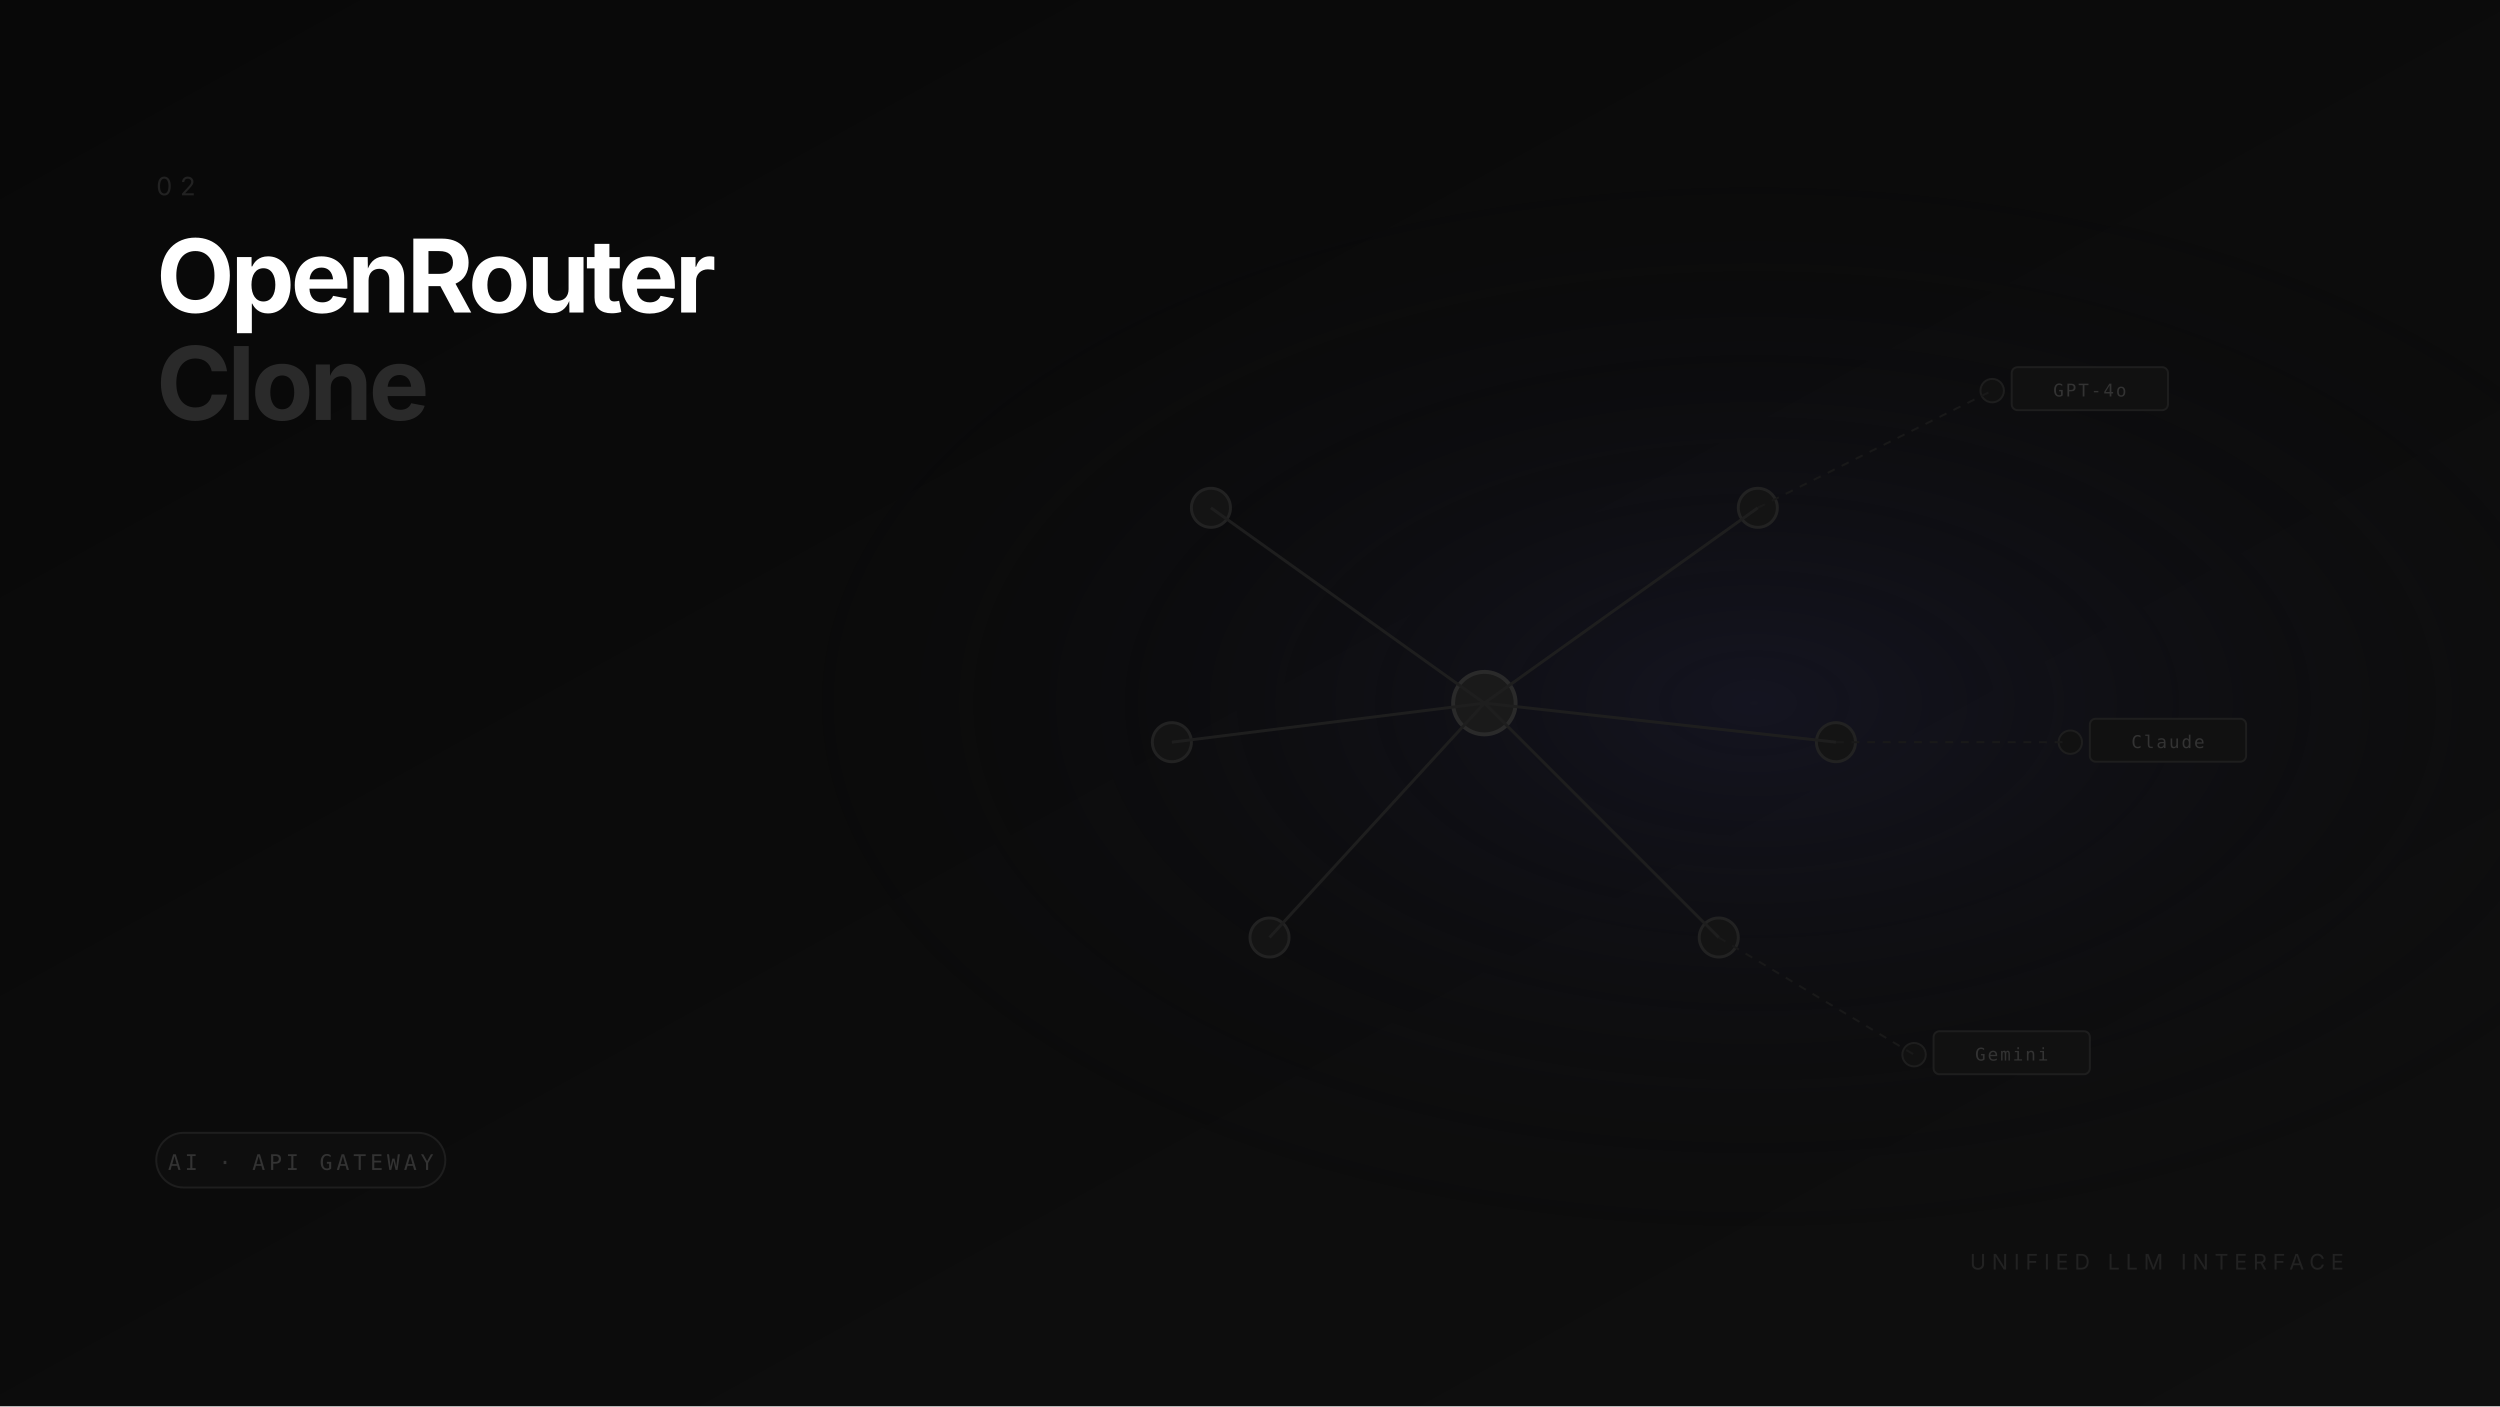
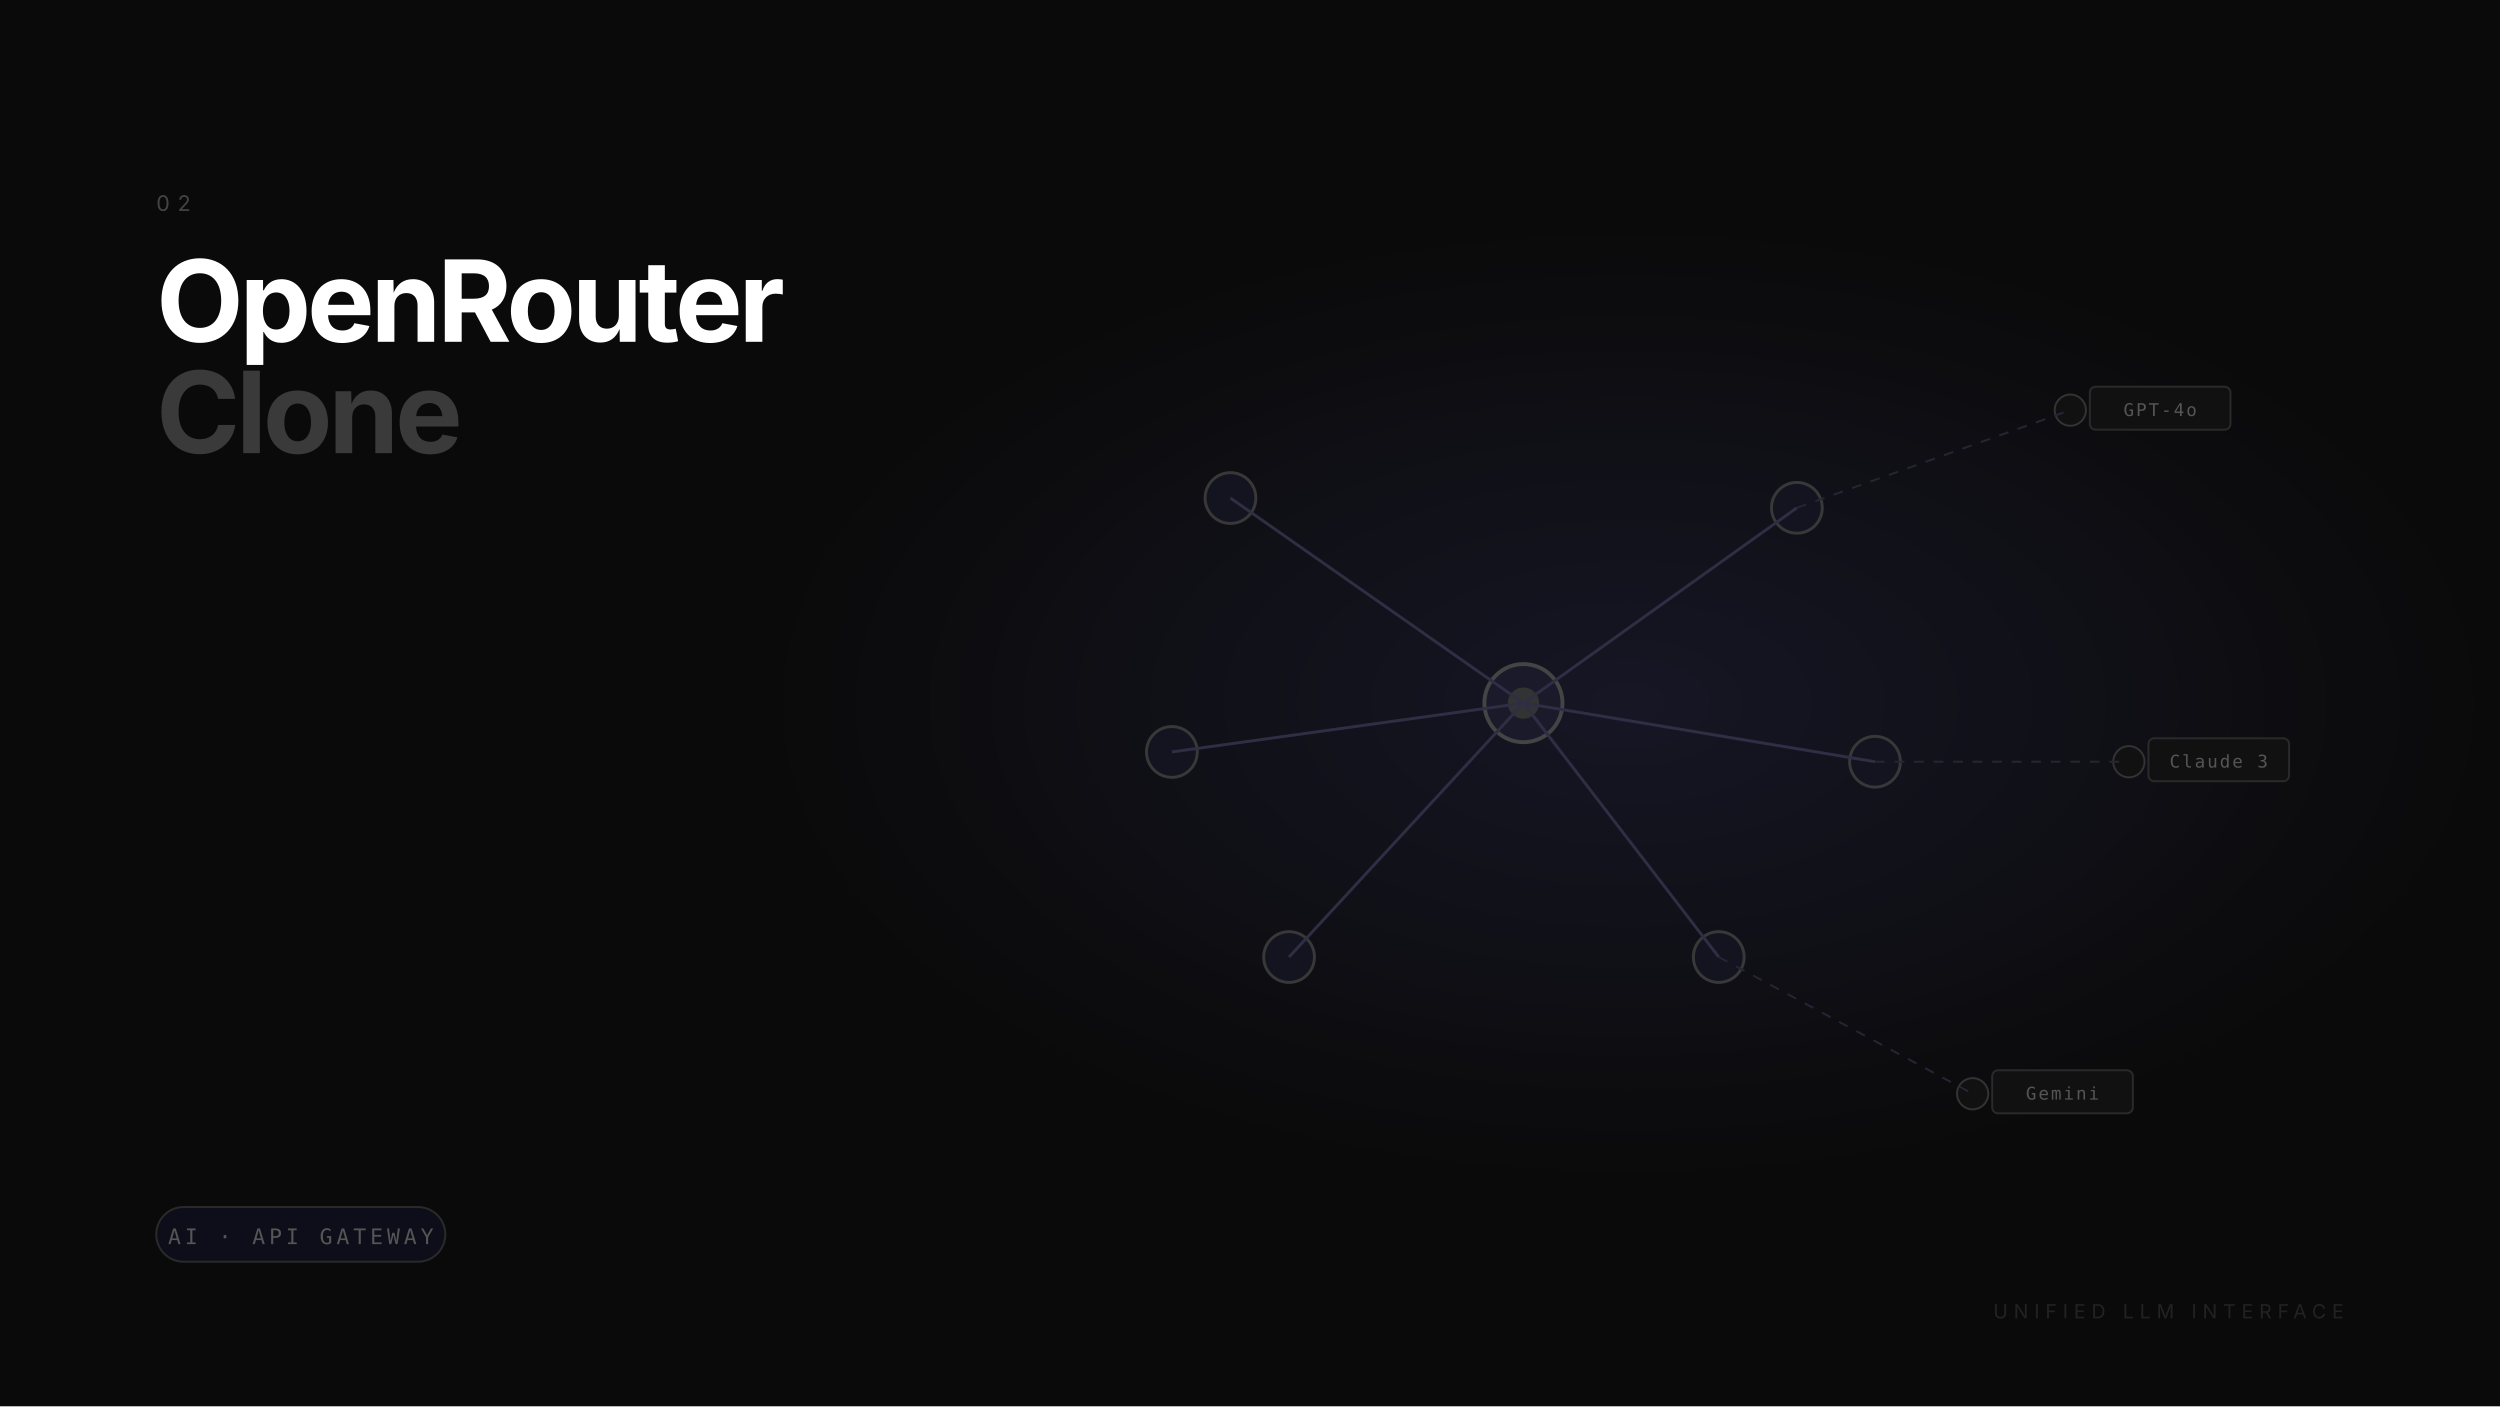
<svg xmlns="http://www.w3.org/2000/svg" viewBox="0 0 1280 720" width="1280" height="720">
  <defs>
-     <linearGradient id="bg" x1="0%" y1="0%" x2="100%" y2="100%">
-       <stop offset="0%" style="stop-color:#080808;stop-opacity:1" />
-       <stop offset="100%" style="stop-color:#0f0f0f;stop-opacity:1" />
-     </linearGradient>
-     <radialGradient id="glow-center" cx="70%" cy="50%" r="40%">
-       <stop offset="0%" style="stop-color:#1a1a2e;stop-opacity:0.6" />
-       <stop offset="100%" style="stop-color:#080808;stop-opacity:0" />
+     <radialGradient id="glow" cx="65%" cy="50%" r="35%">
+       <stop offset="0%" style="stop-color:#161625;stop-opacity:1" />
+       <stop offset="100%" style="stop-color:#0a0a0a;stop-opacity:1" />
    </radialGradient>
  </defs>
-   <rect width="1280" height="720" fill="url(#bg)" />
-   <rect width="1280" height="720" fill="url(#glow-center)" />
-   <circle cx="760" cy="360" r="16" fill="#1a1a1a" stroke="#2a2a2a" stroke-width="2" />
-   <circle cx="900" cy="260" r="10" fill="#141414" stroke="#222" stroke-width="1.5" />
-   <circle cx="940" cy="380" r="10" fill="#141414" stroke="#222" stroke-width="1.5" />
-   <circle cx="880" cy="480" r="10" fill="#141414" stroke="#222" stroke-width="1.5" />
-   <circle cx="620" cy="260" r="10" fill="#141414" stroke="#222" stroke-width="1.5" />
-   <circle cx="600" cy="380" r="10" fill="#141414" stroke="#222" stroke-width="1.5" />
-   <circle cx="650" cy="480" r="10" fill="#141414" stroke="#222" stroke-width="1.5" />
-   <line x1="760" y1="360" x2="900" y2="260" stroke="#1e1e1e" stroke-width="1.5" />
-   <line x1="760" y1="360" x2="940" y2="380" stroke="#1e1e1e" stroke-width="1.5" />
-   <line x1="760" y1="360" x2="880" y2="480" stroke="#1e1e1e" stroke-width="1.5" />
-   <line x1="760" y1="360" x2="620" y2="260" stroke="#1e1e1e" stroke-width="1.5" />
-   <line x1="760" y1="360" x2="600" y2="380" stroke="#1e1e1e" stroke-width="1.5" />
-   <line x1="760" y1="360" x2="650" y2="480" stroke="#1e1e1e" stroke-width="1.5" />
-   <circle cx="1020" cy="200" r="6" fill="#111" stroke="#1e1e1e" stroke-width="1" />
-   <circle cx="1060" cy="380" r="6" fill="#111" stroke="#1e1e1e" stroke-width="1" />
-   <circle cx="980" cy="540" r="6" fill="#111" stroke="#1e1e1e" stroke-width="1" />
-   <line x1="900" y1="260" x2="1020" y2="200" stroke="#191919" stroke-width="1" stroke-dasharray="4,4" />
-   <line x1="940" y1="380" x2="1060" y2="380" stroke="#191919" stroke-width="1" stroke-dasharray="4,4" />
-   <line x1="880" y1="480" x2="980" y2="540" stroke="#191919" stroke-width="1" stroke-dasharray="4,4" />
-   <rect x="1030" y="188" width="80" height="22" rx="3" fill="#111" stroke="#1e1e1e" stroke-width="1" />
-   <text x="1070" y="203" font-family="'SF Mono', monospace" font-size="9" fill="#333" text-anchor="middle" letter-spacing="1">GPT-4o</text>
-   <rect x="1070" y="368" width="80" height="22" rx="3" fill="#111" stroke="#1e1e1e" stroke-width="1" />
-   <text x="1110" y="383" font-family="'SF Mono', monospace" font-size="9" fill="#333" text-anchor="middle" letter-spacing="1">Claude</text>
-   <rect x="990" y="528" width="80" height="22" rx="3" fill="#111" stroke="#1e1e1e" stroke-width="1" />
-   <text x="1030" y="543" font-family="'SF Mono', monospace" font-size="9" fill="#333" text-anchor="middle" letter-spacing="1">Gemini</text>
-   <rect x="80" y="580" width="148" height="28" rx="14" fill="#0e0e0e" stroke="#1e1e1e" stroke-width="1" />
-   <text x="154" y="599" font-family="'SF Mono', monospace" font-size="11" fill="#333" text-anchor="middle" letter-spacing="2">AI · API GATEWAY</text>
-   <text x="80" y="100" font-family="'Inter', sans-serif" font-size="13" fill="#222" letter-spacing="4">02</text>
-   <text x="80" y="160" font-family="'Inter', 'Helvetica Neue', sans-serif" font-size="52" font-weight="700" fill="#ffffff" letter-spacing="-2">OpenRouter</text>
-   <text x="80" y="215" font-family="'Inter', 'Helvetica Neue', sans-serif" font-size="52" font-weight="700" fill="#2a2a2a" letter-spacing="-2">Clone</text>
-   <text x="1200" y="650" font-family="'Inter', sans-serif" font-size="11" fill="#222" text-anchor="end" letter-spacing="3">UNIFIED LLM INTERFACE</text>
+   <rect width="1280" height="720" fill="url(#glow)" />
+   <circle cx="780" cy="360" r="20" fill="#1a1a2a" stroke="#444" stroke-width="2" />
+   <circle cx="780" cy="360" r="8" fill="#333" />
+   <circle cx="920" cy="260" r="13" fill="#141420" stroke="#383838" stroke-width="1.5" />
+   <circle cx="960" cy="390" r="13" fill="#141420" stroke="#383838" stroke-width="1.5" />
+   <circle cx="880" cy="490" r="13" fill="#141420" stroke="#383838" stroke-width="1.5" />
+   <circle cx="630" cy="255" r="13" fill="#141420" stroke="#383838" stroke-width="1.5" />
+   <circle cx="600" cy="385" r="13" fill="#141420" stroke="#383838" stroke-width="1.5" />
+   <circle cx="660" cy="490" r="13" fill="#141420" stroke="#383838" stroke-width="1.5" />
+   <line x1="780" y1="360" x2="920" y2="260" stroke="#2e2e44" stroke-width="1.5" />
+   <line x1="780" y1="360" x2="960" y2="390" stroke="#2e2e44" stroke-width="1.5" />
+   <line x1="780" y1="360" x2="880" y2="490" stroke="#2e2e44" stroke-width="1.5" />
+   <line x1="780" y1="360" x2="630" y2="255" stroke="#2e2e44" stroke-width="1.5" />
+   <line x1="780" y1="360" x2="600" y2="385" stroke="#2e2e44" stroke-width="1.5" />
+   <line x1="780" y1="360" x2="660" y2="490" stroke="#2e2e44" stroke-width="1.5" />
+   <circle cx="1060" cy="210" r="8" fill="#111" stroke="#333" stroke-width="1" />
+   <circle cx="1090" cy="390" r="8" fill="#111" stroke="#333" stroke-width="1" />
+   <circle cx="1010" cy="560" r="8" fill="#111" stroke="#333" stroke-width="1" />
+   <line x1="920" y1="260" x2="1060" y2="210" stroke="#252535" stroke-width="1" stroke-dasharray="5,5" />
+   <line x1="960" y1="390" x2="1090" y2="390" stroke="#252535" stroke-width="1" stroke-dasharray="5,5" />
+   <line x1="880" y1="490" x2="1010" y2="560" stroke="#252535" stroke-width="1" stroke-dasharray="5,5" />
+   <rect x="1070" y="198" width="72" height="22" rx="3" fill="#111" stroke="#2a2a2a" stroke-width="1" />
+   <text x="1106" y="213" font-family="'SF Mono', monospace" font-size="9" fill="#555" text-anchor="middle" letter-spacing="1">GPT-4o</text>
+   <rect x="1100" y="378" width="72" height="22" rx="3" fill="#111" stroke="#2a2a2a" stroke-width="1" />
+   <text x="1136" y="393" font-family="'SF Mono', monospace" font-size="9" fill="#555" text-anchor="middle" letter-spacing="1">Claude 3</text>
+   <rect x="1020" y="548" width="72" height="22" rx="3" fill="#111" stroke="#2a2a2a" stroke-width="1" />
+   <text x="1056" y="563" font-family="'SF Mono', monospace" font-size="9" fill="#555" text-anchor="middle" letter-spacing="1">Gemini</text>
+   <text x="80" y="108" font-family="'Inter', sans-serif" font-size="11" fill="#444" letter-spacing="4">02</text>
+   <text x="80" y="175" font-family="'Inter', sans-serif" font-size="58" font-weight="700" fill="#ffffff" letter-spacing="-2">OpenRouter</text>
+   <text x="80" y="232" font-family="'Inter', sans-serif" font-size="58" font-weight="700" fill="#3a3a3a" letter-spacing="-2">Clone</text>
+   <rect x="80" y="618" width="148" height="28" rx="14" fill="#0e0e1a" stroke="#2a2a2a" stroke-width="1" />
+   <text x="154" y="637" font-family="'SF Mono', monospace" font-size="11" fill="#555" text-anchor="middle" letter-spacing="2">AI · API GATEWAY</text>
+   <text x="1200" y="675" font-family="'Inter', sans-serif" font-size="10" fill="#222" text-anchor="end" letter-spacing="3">UNIFIED LLM INTERFACE</text>
</svg>
